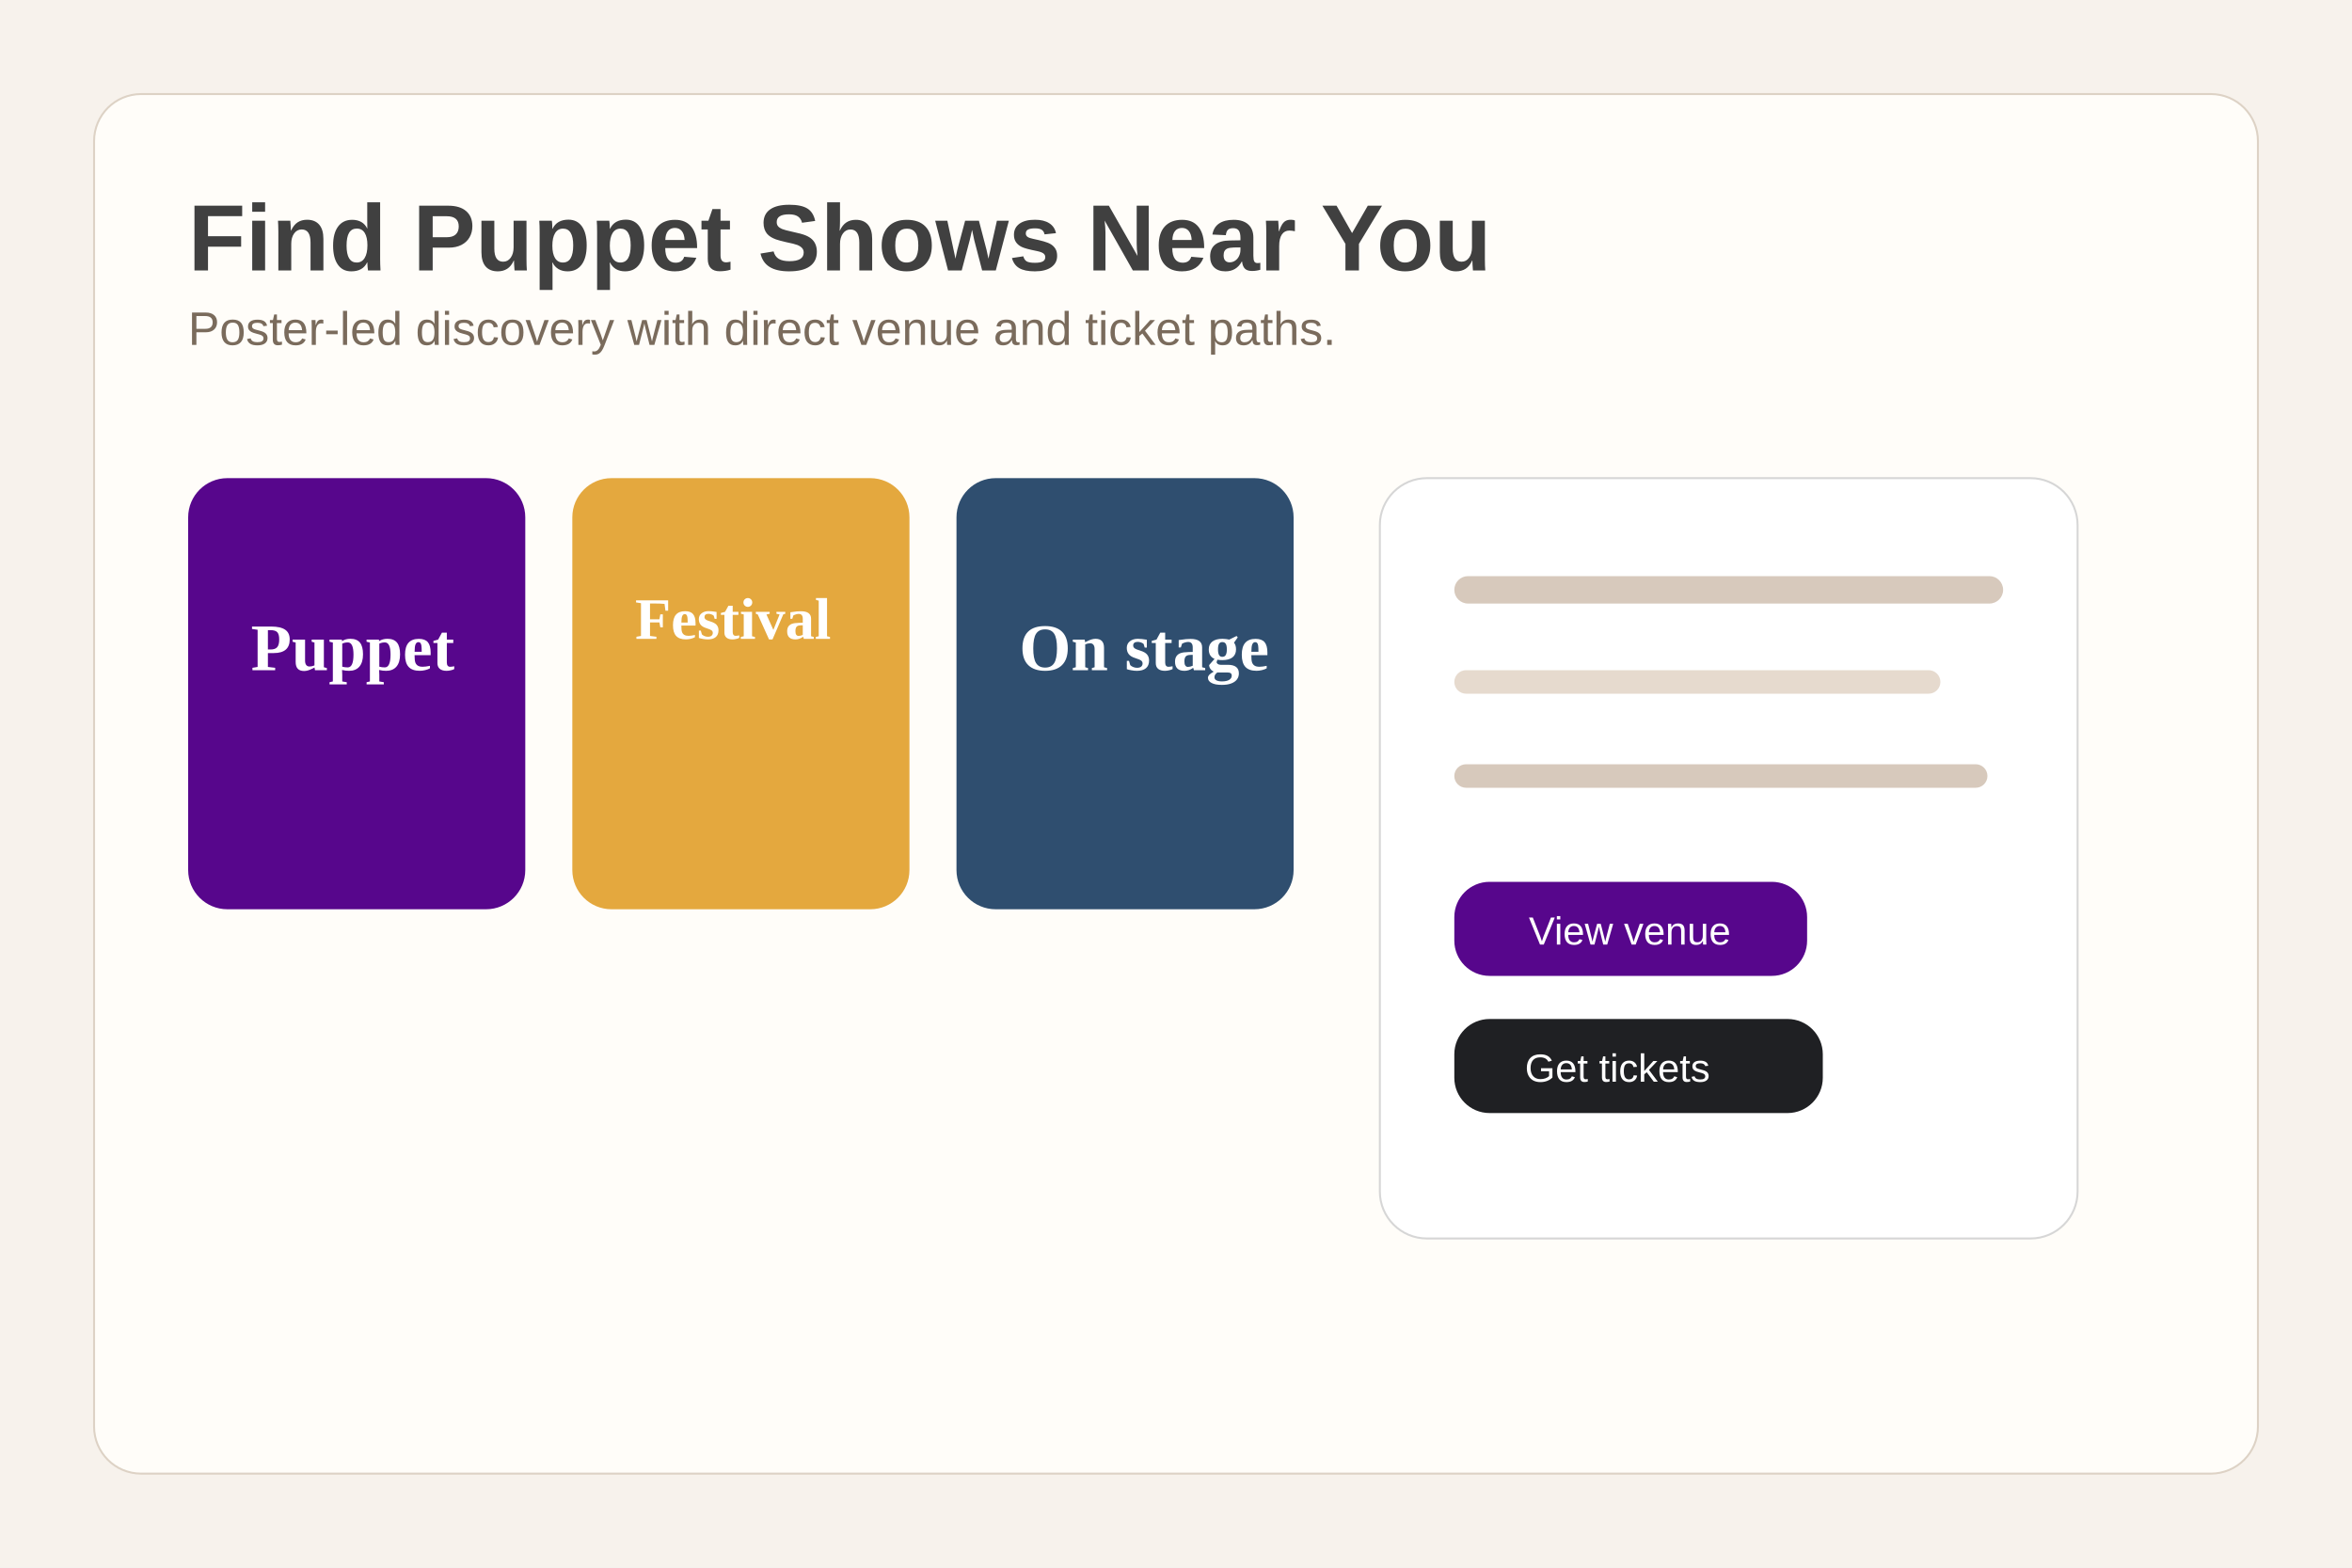
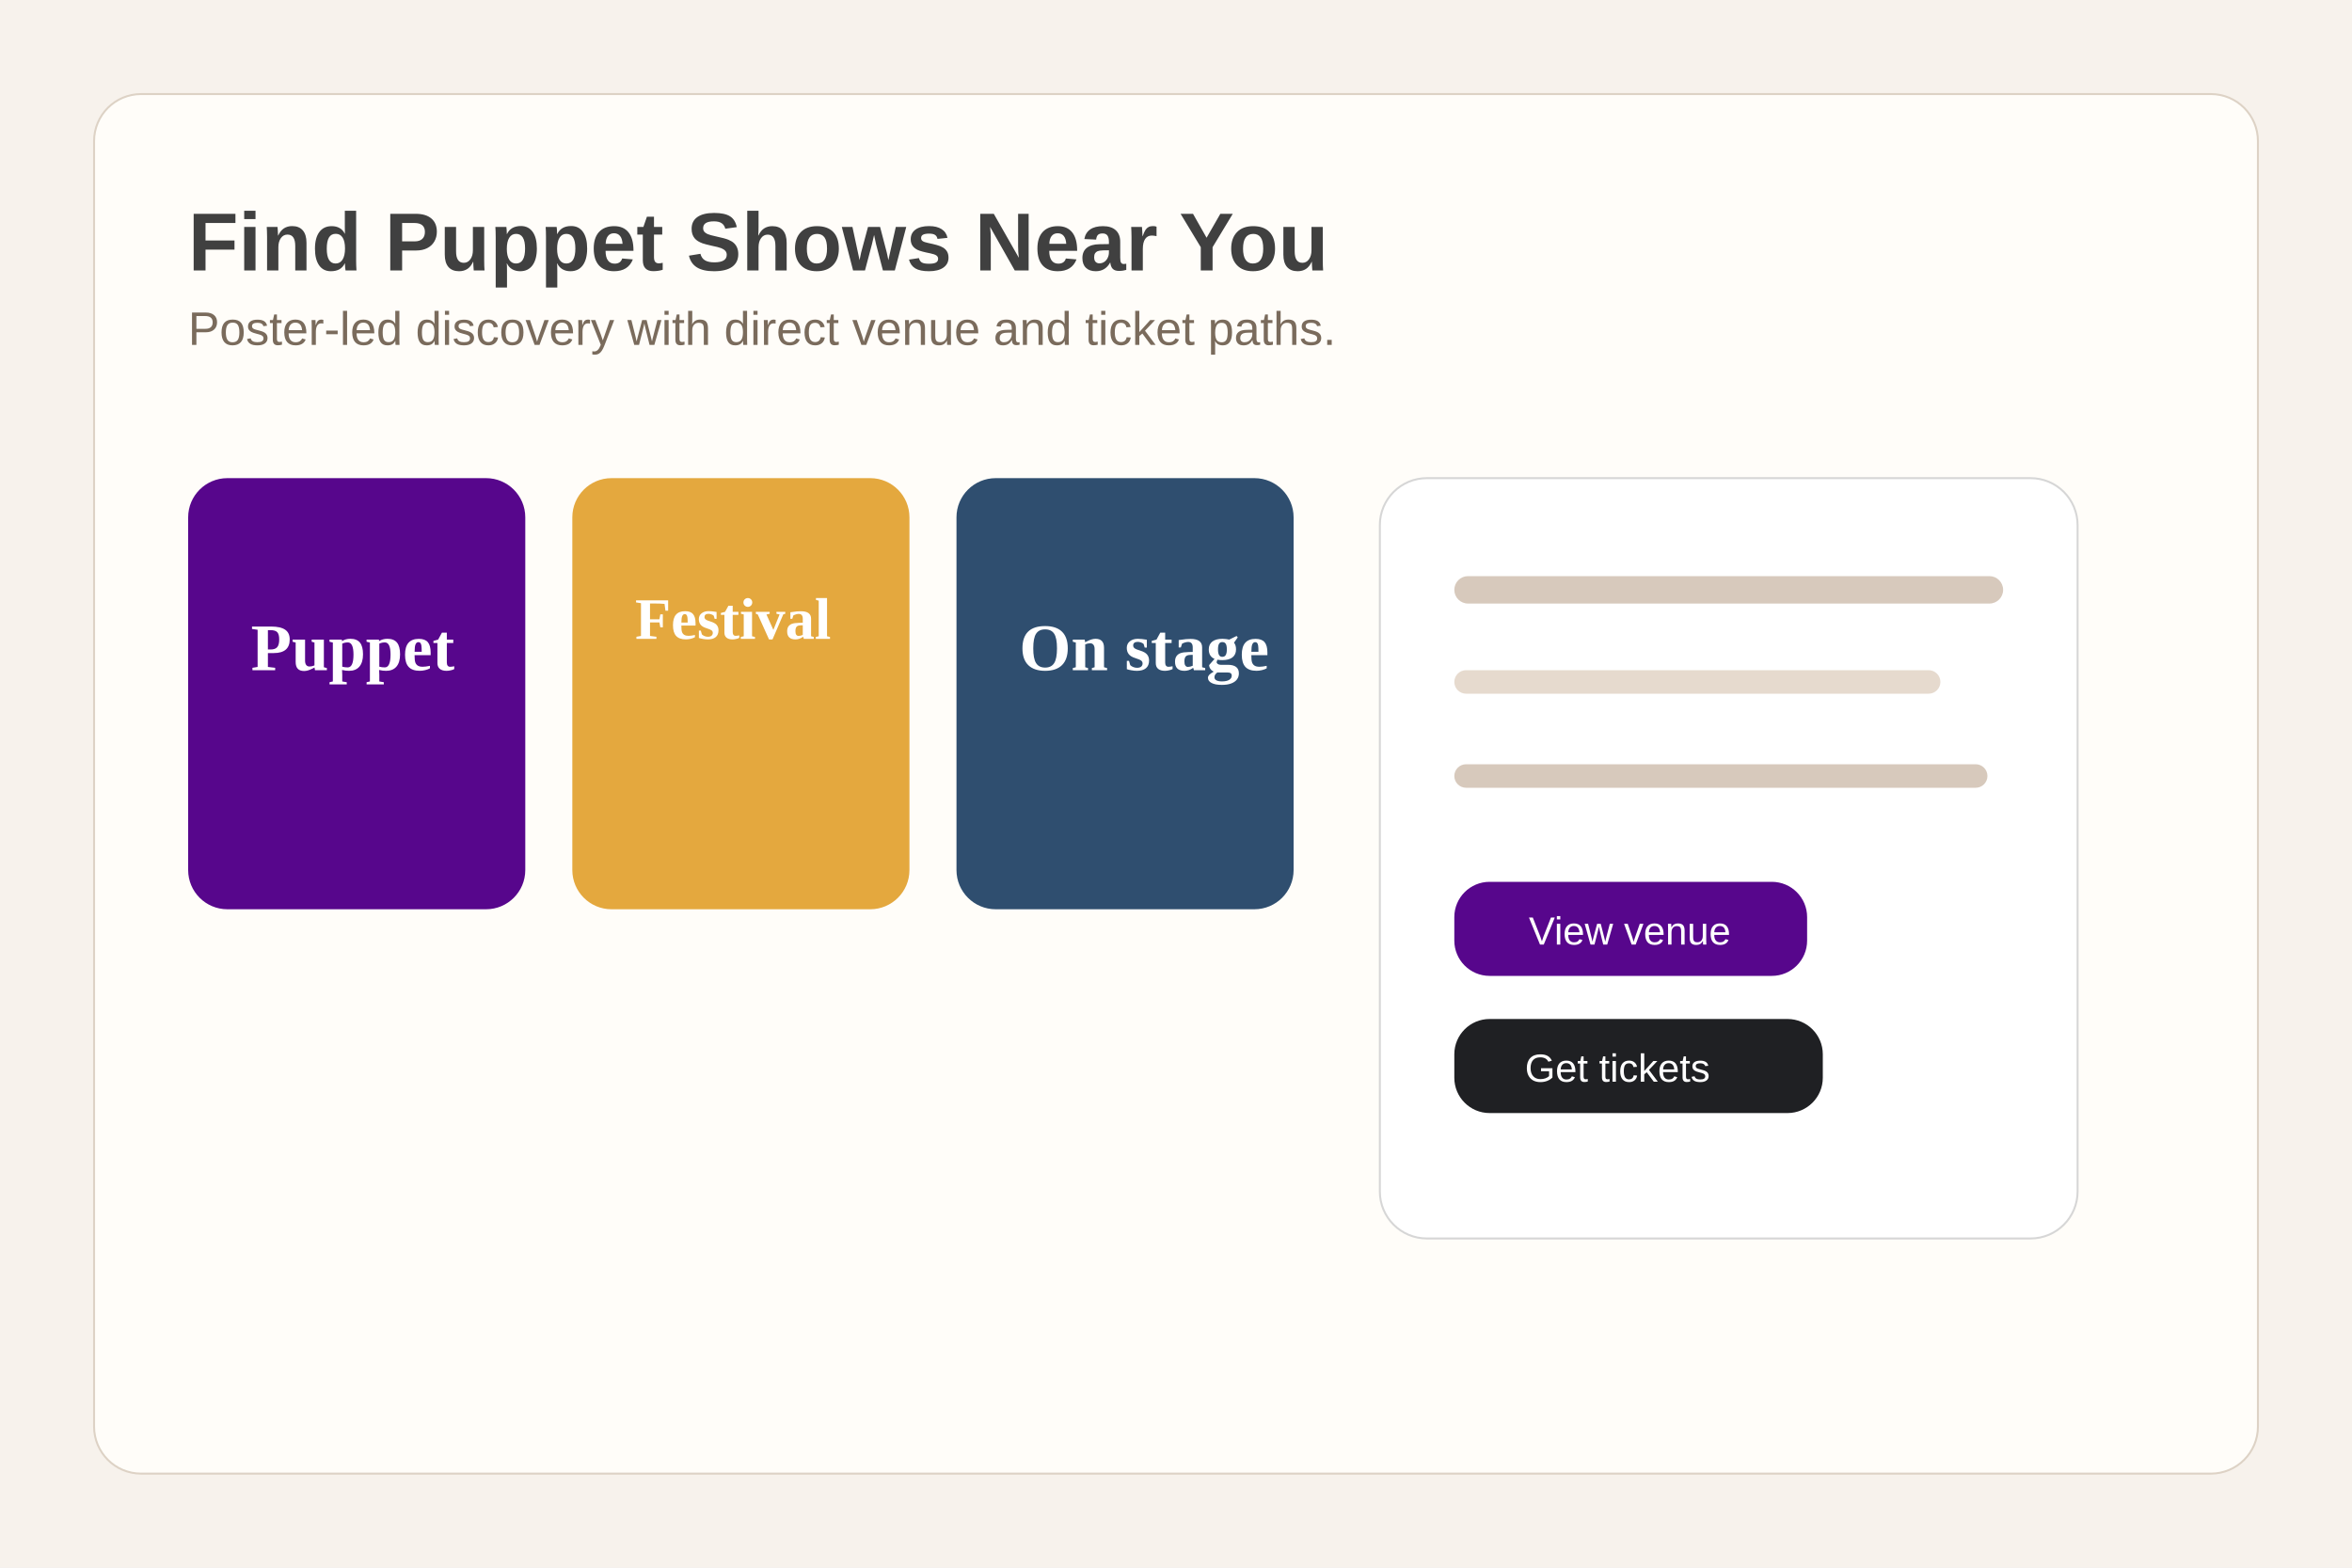
<svg xmlns="http://www.w3.org/2000/svg" width="1200" height="800" viewBox="0 0 1200 800" fill="none">
  <rect width="1200" height="800" fill="#F7F2EC" />
  <rect x="48" y="48" width="1104" height="704" rx="24" fill="#FFFDF9" stroke="#DDD2C5" />
-   <text x="96" y="138" fill="#404040" font-family="Arial, Helvetica, sans-serif" font-size="48" font-weight="700">Find Puppet Shows Near You</text>
+   <text x="96" y="138" fill="#404040" font-family="Arial, Helvetica, sans-serif" font-size="42" font-weight="700">Find Puppet Shows Near You</text>
  <text x="96" y="176" fill="#7A6B5C" font-family="Arial, Helvetica, sans-serif" font-size="24">Poster-led discovery with direct venue and ticket paths.</text>
  <rect x="96" y="244" width="172" height="220" rx="20" fill="#57068C" />
  <rect x="292" y="244" width="172" height="220" rx="20" fill="#E4A83E" />
  <rect x="488" y="244" width="172" height="220" rx="20" fill="#2F4E6F" />
  <text x="128" y="342" fill="#FFFFFF" font-family="Georgia, 'Times New Roman', serif" font-size="34" font-weight="700">Puppet</text>
  <text x="324" y="326" fill="#FFFFFF" font-family="Georgia, 'Times New Roman', serif" font-size="30" font-weight="700">Festival</text>
  <text x="520" y="342" fill="#FFFFFF" font-family="Georgia, 'Times New Roman', serif" font-size="34" font-weight="700">On stage</text>
  <rect x="704" y="244" width="356" height="388" rx="24" fill="#FFFFFF" stroke="#D6D6D6" />
  <rect x="742" y="294" width="280" height="14" rx="7" fill="#D7C9BC" />
  <rect x="742" y="342" width="248" height="12" rx="6" fill="#E6DACE" />
  <rect x="742" y="390" width="272" height="12" rx="6" fill="#D7C9BC" />
  <rect x="742" y="450" width="180" height="48" rx="18" fill="#57068C" />
  <text x="780" y="482" fill="#FFFFFF" font-family="Arial, Helvetica, sans-serif" font-size="20">View venue</text>
  <rect x="742" y="520" width="188" height="48" rx="18" fill="#1F2023" />
  <text x="778" y="552" fill="#FFFFFF" font-family="Arial, Helvetica, sans-serif" font-size="20">Get tickets</text>
</svg>
